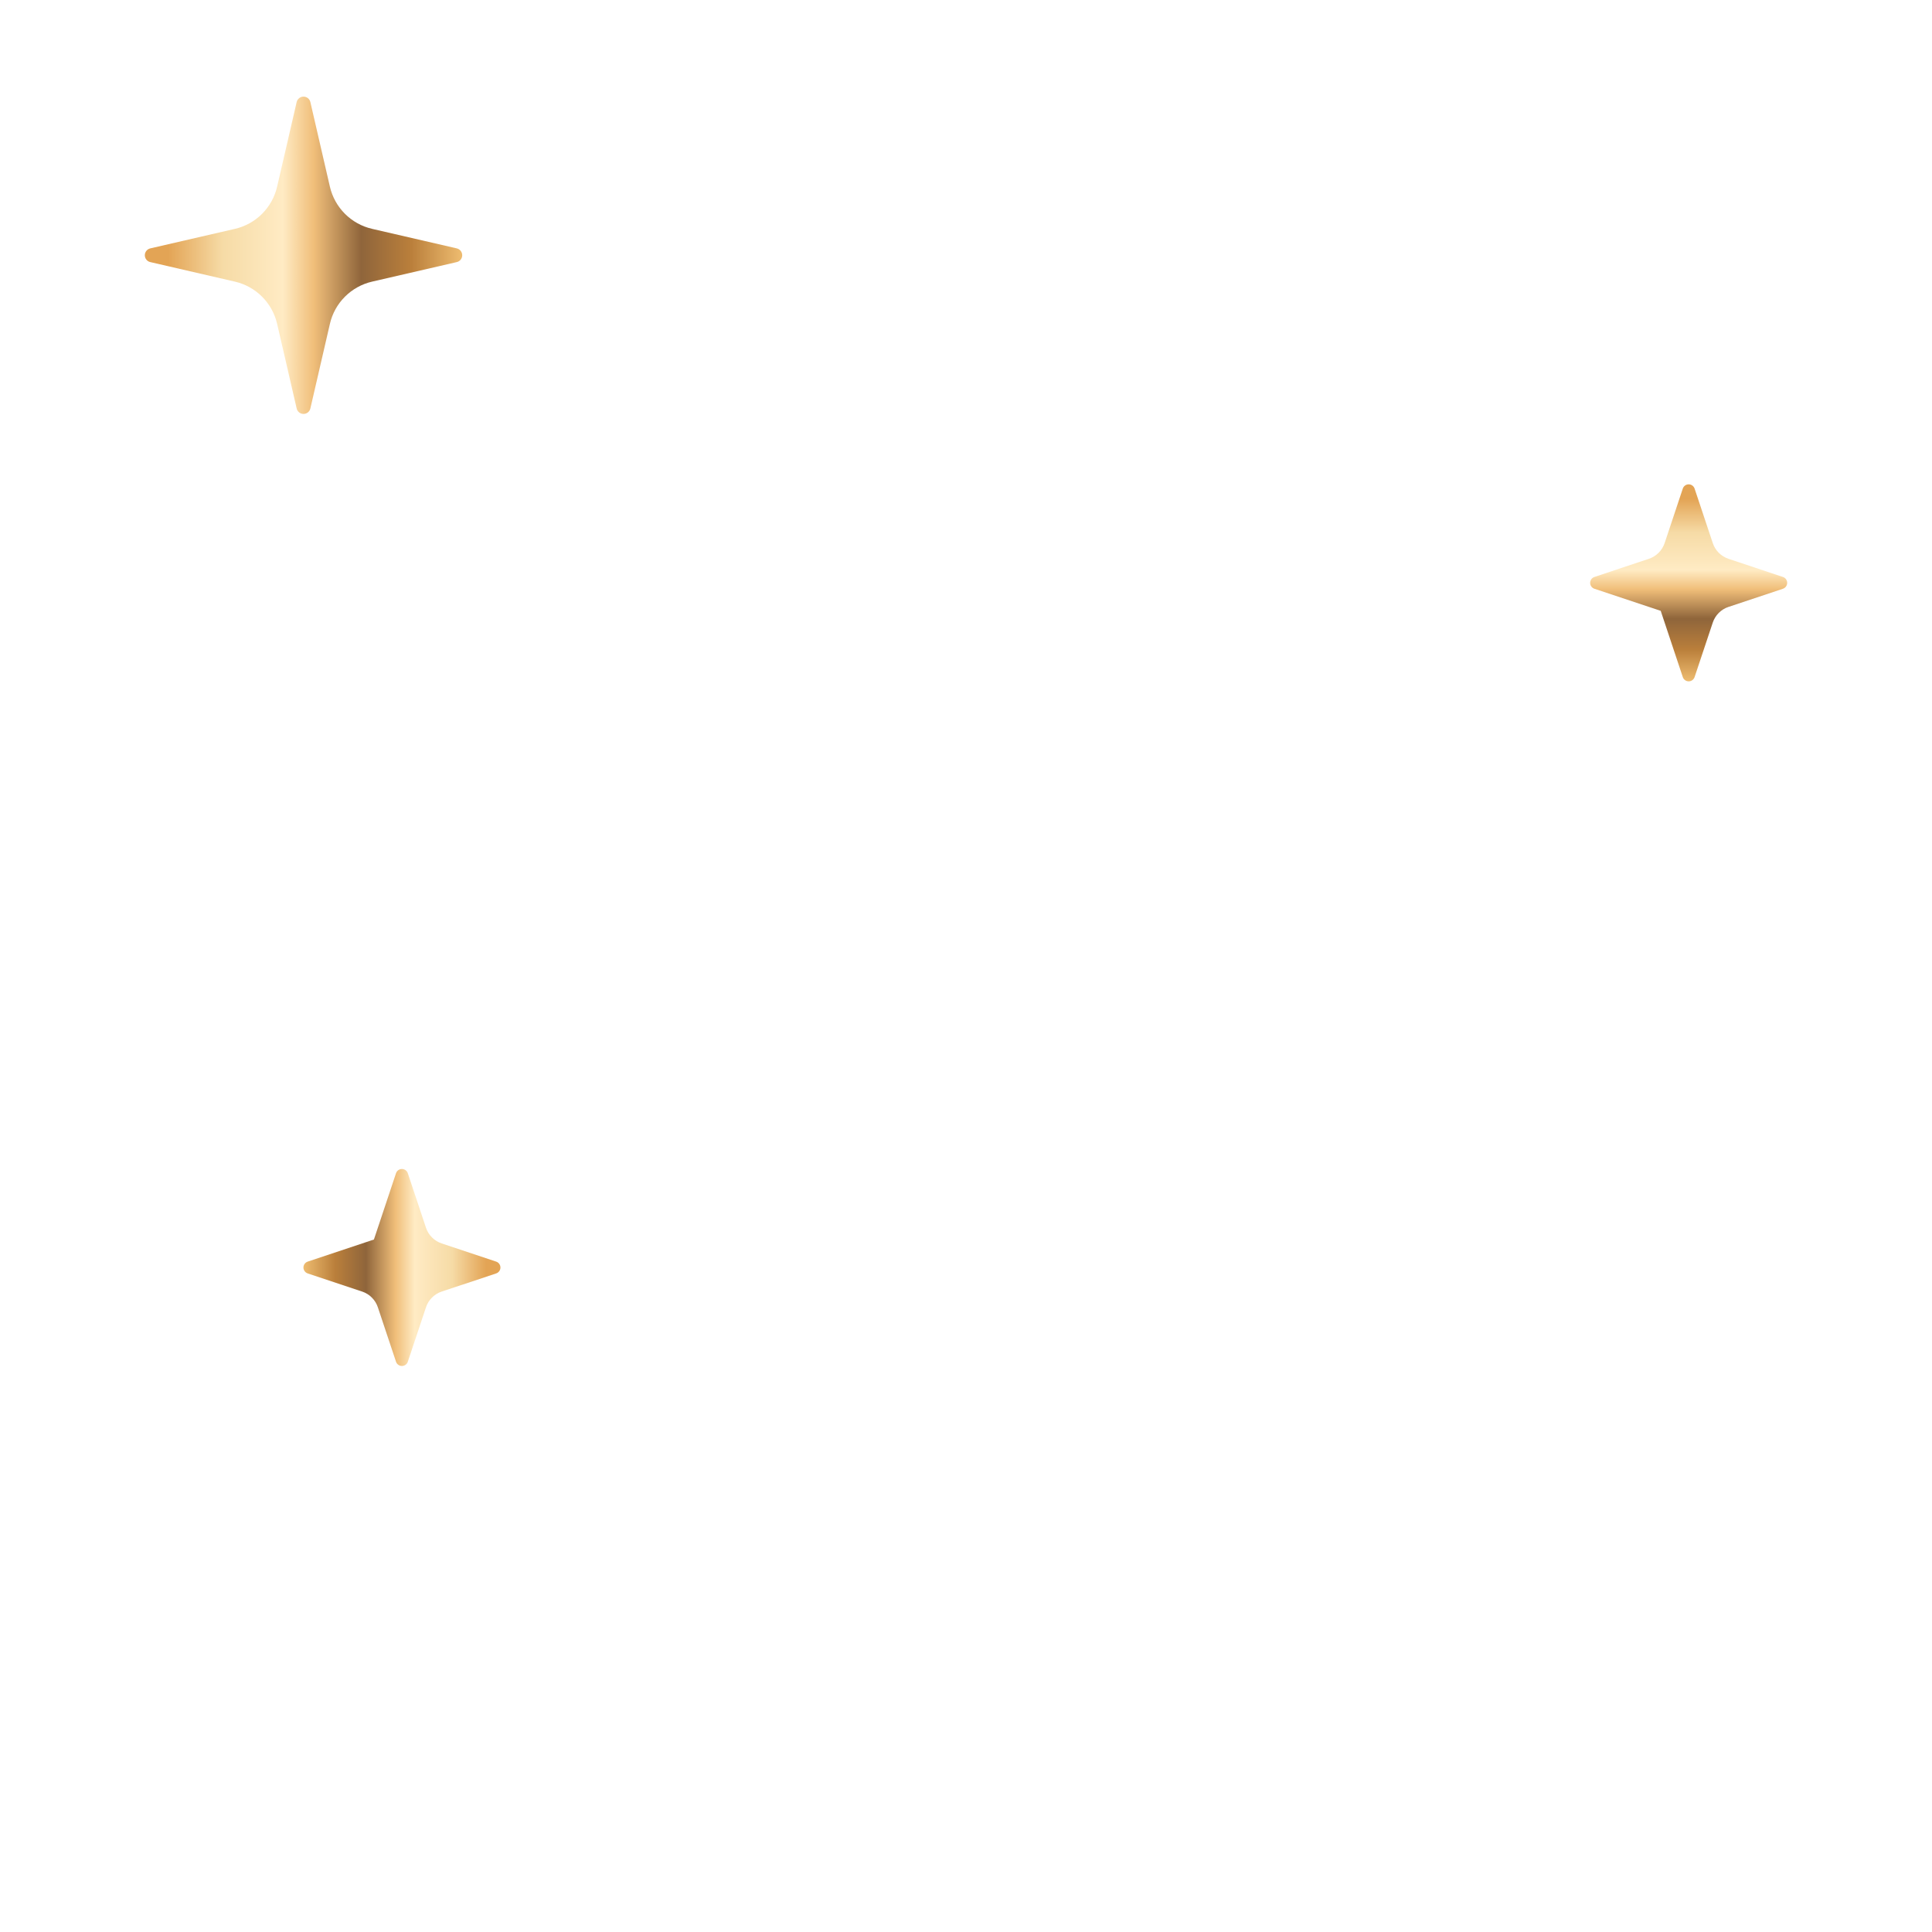
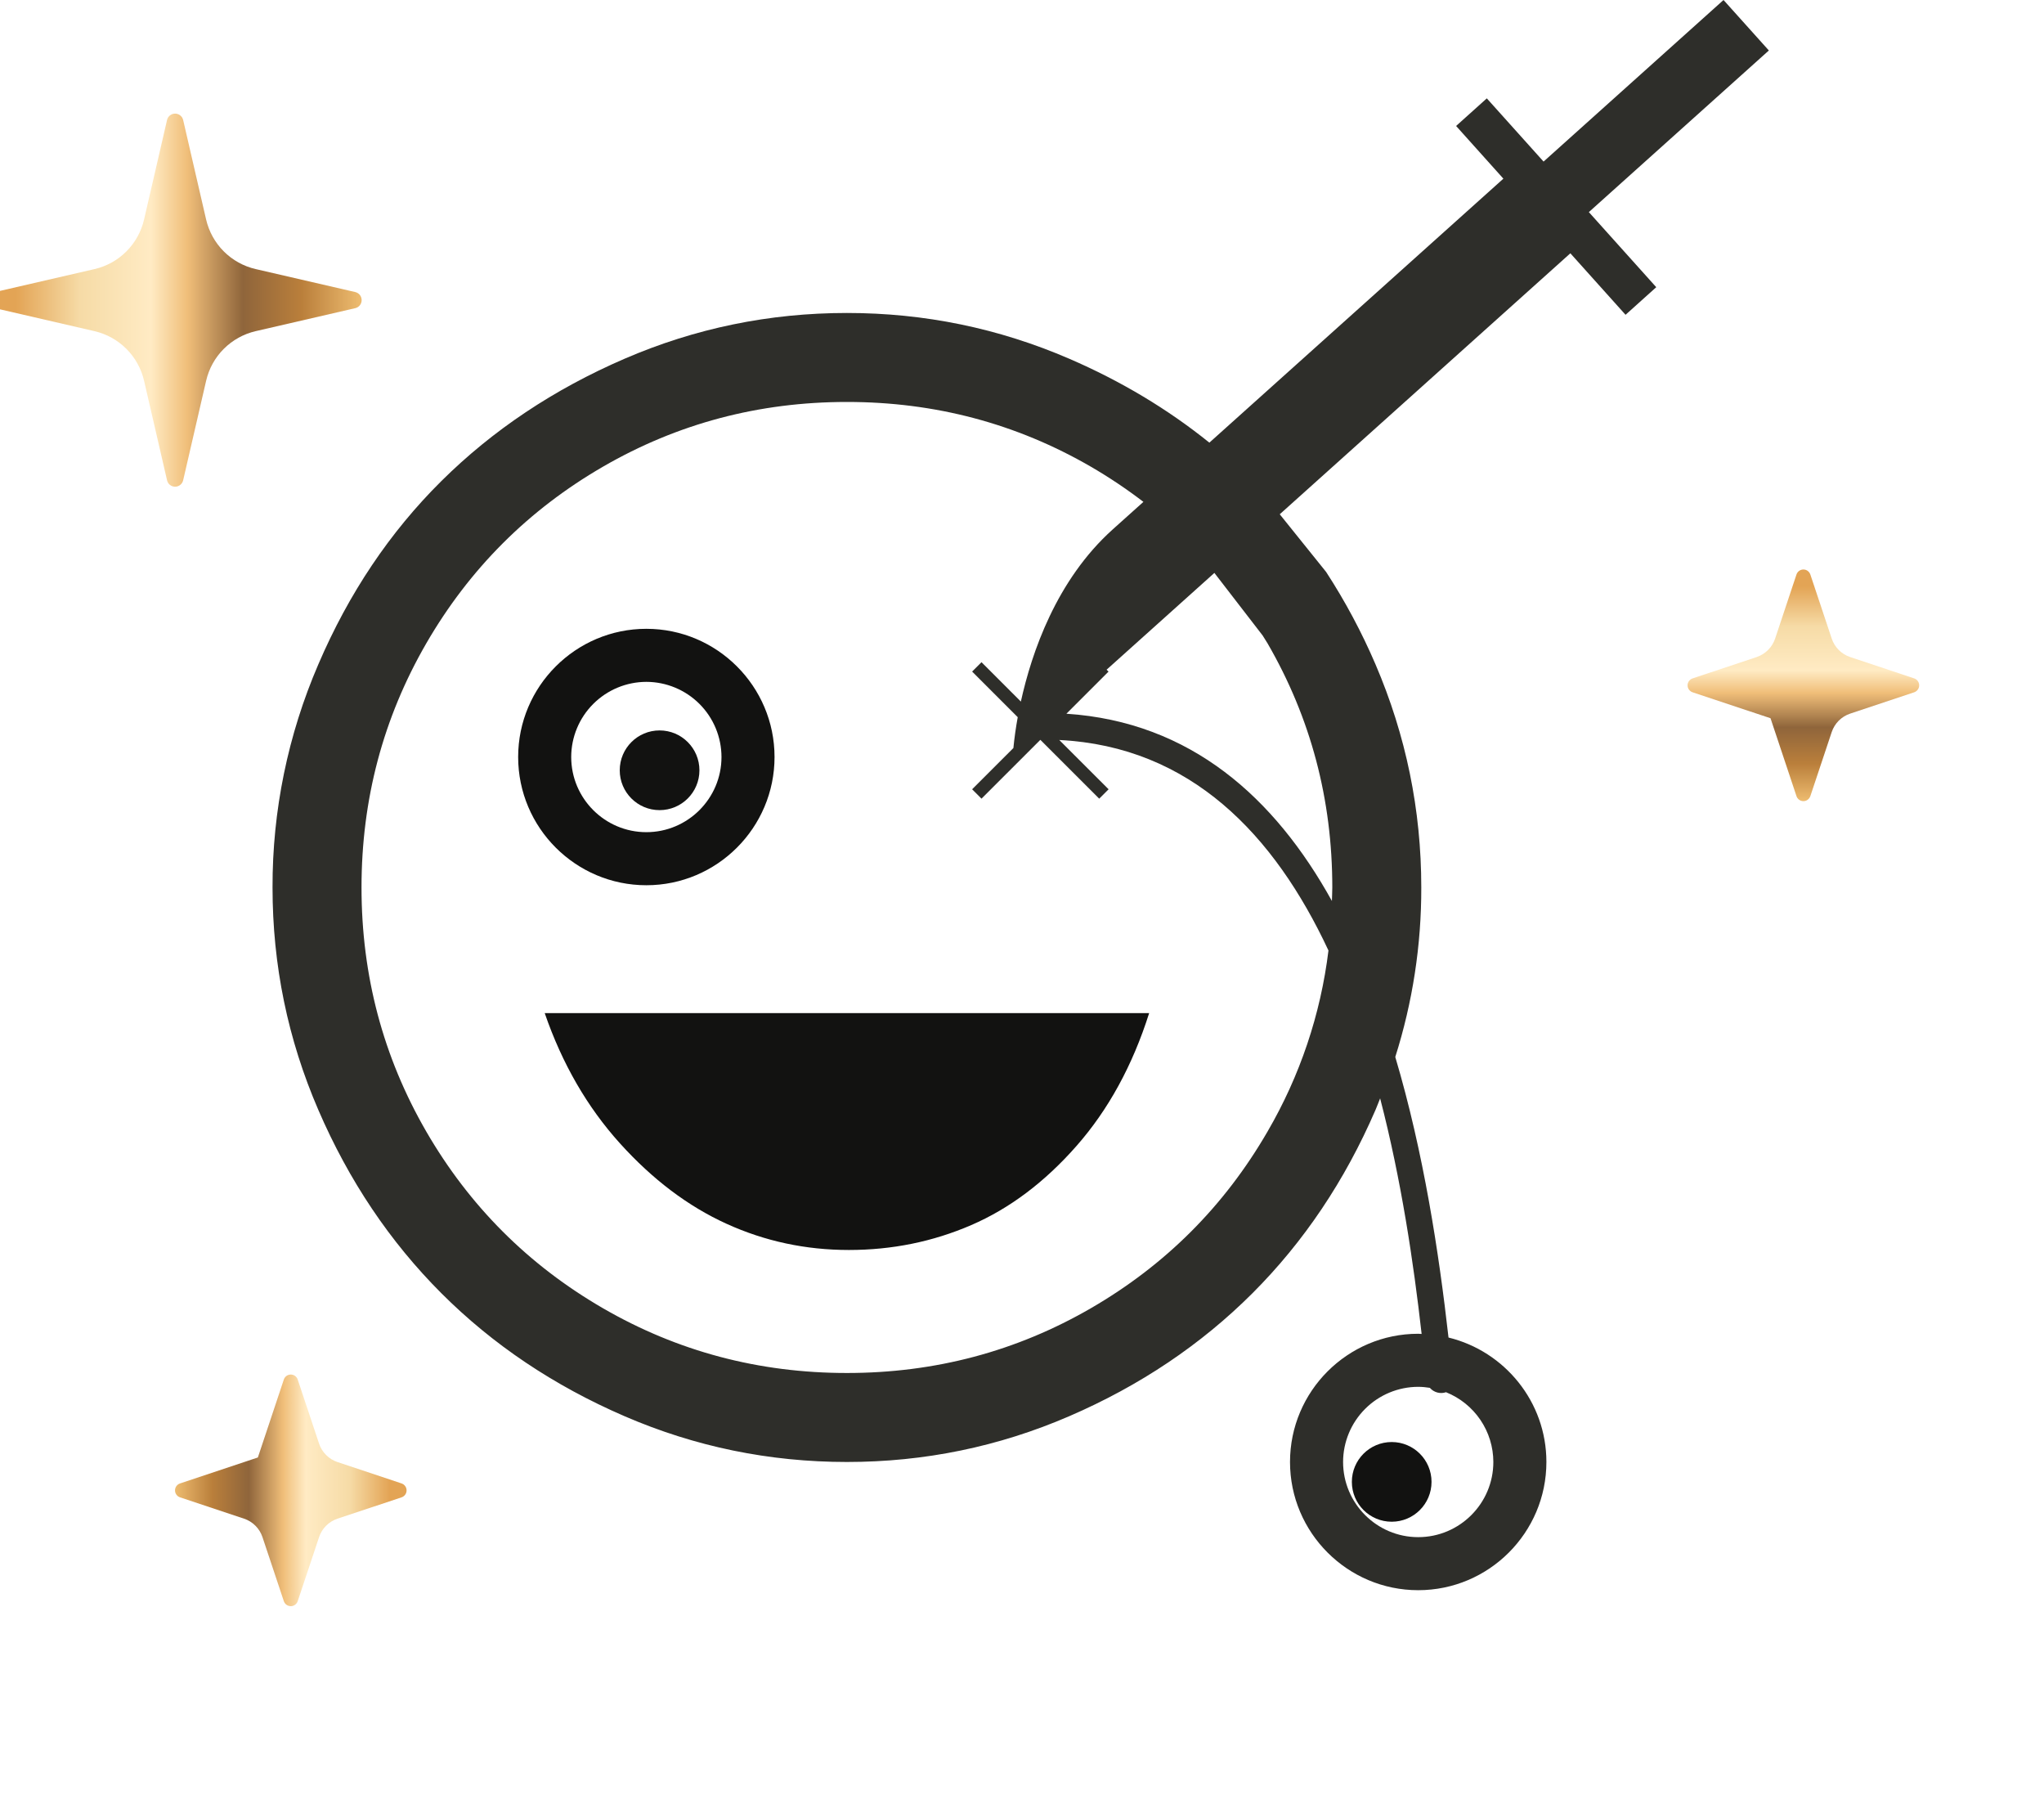
- <svg xmlns="http://www.w3.org/2000/svg" width="100" height="100" viewBox="0 0 100 100" fill="none">
-   <path d="M17.076 16.761C17.198 16.229 17.468 15.742 17.854 15.356C18.24 14.97 18.727 14.7 19.259 14.577L23.641 13.566C23.721 13.548 23.793 13.503 23.845 13.439C23.896 13.374 23.924 13.294 23.924 13.211C23.924 13.129 23.896 13.049 23.845 12.984C23.793 12.92 23.721 12.875 23.641 12.856L19.259 11.845C18.727 11.723 18.24 11.453 17.854 11.067C17.468 10.681 17.198 10.194 17.075 9.662L16.064 5.282C16.045 5.202 16 5.131 15.935 5.08C15.871 5.029 15.791 5.001 15.709 5.001C15.627 5.001 15.547 5.029 15.483 5.08C15.418 5.131 15.373 5.202 15.355 5.282L14.344 9.662C14.221 10.195 13.951 10.681 13.565 11.068C13.179 11.454 12.692 11.724 12.16 11.846L7.78 12.856C7.699 12.875 7.627 12.92 7.576 12.984C7.524 13.049 7.496 13.129 7.496 13.211C7.496 13.294 7.524 13.374 7.576 13.439C7.627 13.503 7.699 13.548 7.78 13.566L12.16 14.577C12.692 14.7 13.179 14.97 13.565 15.356C13.951 15.742 14.221 16.229 14.344 16.761L15.355 21.143C15.373 21.223 15.418 21.295 15.483 21.346C15.547 21.397 15.627 21.425 15.709 21.425C15.791 21.425 15.871 21.397 15.935 21.346C16 21.295 16.045 21.223 16.064 21.143L17.076 16.761Z" fill="url(#paint0_linear_3_2486)" />
-   <path d="M85.958 31.616L87.101 35.045C87.122 35.11 87.163 35.165 87.218 35.205C87.273 35.245 87.338 35.266 87.406 35.266C87.474 35.266 87.54 35.245 87.594 35.205C87.649 35.165 87.69 35.11 87.712 35.045L88.652 32.227C88.715 32.038 88.821 31.865 88.962 31.724C89.104 31.582 89.276 31.476 89.466 31.413L92.284 30.474C92.348 30.452 92.403 30.411 92.443 30.356C92.483 30.302 92.504 30.236 92.504 30.168C92.504 30.1 92.483 30.035 92.443 29.98C92.403 29.925 92.348 29.884 92.284 29.863L89.466 28.924C89.276 28.86 89.104 28.754 88.962 28.612C88.821 28.471 88.715 28.298 88.652 28.108L87.712 25.29C87.69 25.225 87.649 25.17 87.594 25.13C87.54 25.09 87.474 25.069 87.406 25.069C87.338 25.069 87.273 25.09 87.218 25.13C87.163 25.17 87.122 25.225 87.101 25.29L86.162 28.108C86.098 28.298 85.992 28.471 85.85 28.612C85.709 28.753 85.536 28.86 85.347 28.924L82.527 29.863C82.463 29.884 82.407 29.925 82.367 29.98C82.328 30.035 82.306 30.1 82.306 30.168C82.306 30.236 82.328 30.302 82.367 30.356C82.407 30.411 82.463 30.452 82.527 30.474L85.958 31.616Z" fill="url(#paint1_linear_3_2486)" />
-   <path d="M19.354 64.158L15.926 65.301C15.862 65.322 15.806 65.363 15.767 65.418C15.727 65.473 15.706 65.539 15.706 65.606C15.706 65.674 15.727 65.74 15.767 65.795C15.806 65.849 15.862 65.891 15.926 65.912L18.744 66.851C18.934 66.914 19.106 67.02 19.247 67.162C19.388 67.303 19.495 67.475 19.558 67.665L20.498 70.483C20.52 70.547 20.561 70.603 20.615 70.642C20.67 70.682 20.736 70.703 20.804 70.703C20.871 70.703 20.937 70.682 20.992 70.642C21.047 70.603 21.088 70.547 21.109 70.483L22.048 67.666C22.111 67.476 22.218 67.304 22.359 67.162C22.5 67.021 22.672 66.914 22.862 66.851L25.682 65.912C25.746 65.891 25.802 65.849 25.841 65.795C25.881 65.74 25.902 65.674 25.902 65.606C25.902 65.539 25.881 65.473 25.841 65.418C25.802 65.363 25.746 65.322 25.682 65.301L22.863 64.361C22.673 64.298 22.501 64.191 22.36 64.05C22.218 63.909 22.111 63.736 22.048 63.547L21.109 60.727C21.088 60.663 21.047 60.607 20.992 60.567C20.937 60.528 20.871 60.507 20.804 60.507C20.736 60.507 20.67 60.528 20.615 60.567C20.561 60.607 20.52 60.663 20.498 60.727L19.354 64.158Z" fill="url(#paint2_linear_3_2486)" />
+ <svg xmlns="http://www.w3.org/2000/svg" width="90" height="80" viewBox="0 0 90 80" fill="none">
+   <path d="M23.984 44.596C24.752 46.824 25.857 48.735 27.296 50.329C28.736 51.924 30.301 53.103 31.991 53.871C33.681 54.64 35.477 55.024 37.377 55.024C39.28 55.024 41.074 54.659 42.764 53.929C44.453 53.199 46 52.037 47.401 50.443C48.804 48.848 49.868 46.901 50.599 44.597L23.984 44.596ZM28.46 38.968C31.571 38.968 34.104 36.435 34.104 33.324C34.104 30.213 31.571 27.68 28.46 27.68C25.348 27.68 22.815 30.212 22.815 33.324C22.816 36.437 25.348 38.968 28.46 38.968ZM28.46 30.015C29.337 30.017 30.177 30.366 30.798 30.986C31.418 31.606 31.767 32.447 31.768 33.324C31.768 35.148 30.283 36.632 28.46 36.632C26.636 36.632 25.151 35.148 25.151 33.324C25.152 32.447 25.501 31.606 26.122 30.986C26.742 30.366 27.582 30.017 28.46 30.015Z" fill="#121211" />
+   <path d="M29.042 35.662C30.011 35.662 30.797 34.877 30.797 33.908C30.797 32.939 30.011 32.153 29.042 32.153C28.073 32.153 27.288 32.939 27.288 33.908C27.288 34.877 28.073 35.662 29.042 35.662Z" fill="#121211" />
+   <path d="M61.278 66.986C62.247 66.986 63.032 66.201 63.032 65.232C63.032 64.263 62.247 63.478 61.278 63.478C60.31 63.478 59.524 64.263 59.524 65.232C59.524 66.201 60.31 66.986 61.278 66.986Z" fill="#121211" />
+   <path d="M77.885 2.222L75.889 0L67.965 7.113L65.466 4.33L64.114 5.545L66.196 7.865L53.25 19.485C51.421 18.012 49.368 16.78 47.084 15.793C43.972 14.449 40.709 13.777 37.291 13.777C33.873 13.777 30.608 14.449 27.497 15.793C24.387 17.137 21.697 18.932 19.431 21.179C17.166 23.426 15.36 26.114 14.017 29.244C12.678 32.346 11.991 35.689 12 39.066C12 42.485 12.672 45.749 14.017 48.859C15.36 51.97 17.166 54.659 19.431 56.925C21.697 59.192 24.387 60.995 27.497 62.34C30.608 63.685 33.872 64.356 37.29 64.356C40.708 64.356 43.973 63.684 47.083 62.34C50.194 60.996 52.882 59.19 55.15 56.925C57.414 54.66 59.219 51.97 60.565 48.859C60.637 48.691 60.7 48.52 60.769 48.35C61.7 51.929 62.242 55.591 62.596 58.72C62.545 58.719 62.497 58.712 62.445 58.712C59.334 58.712 56.801 61.244 56.801 64.356C56.801 67.468 59.334 70 62.445 70C65.557 70 68.09 67.468 68.09 64.356C68.09 61.704 66.248 59.481 63.78 58.878C63.358 55.146 62.683 50.725 61.436 46.528C62.201 44.115 62.587 41.598 62.581 39.066C62.581 35.649 61.907 32.374 60.565 29.244C59.958 27.829 59.231 26.468 58.391 25.177L56.349 22.638L69.145 11.15L71.575 13.857L72.927 12.642L69.959 9.337L77.885 2.222ZM65.754 64.356C65.754 66.181 64.27 67.665 62.446 67.665C60.622 67.665 59.138 66.18 59.138 64.356C59.139 63.48 59.488 62.639 60.108 62.019C60.728 61.398 61.569 61.049 62.446 61.048C62.621 61.048 62.79 61.066 62.958 61.092C63.044 61.191 63.157 61.262 63.284 61.297C63.411 61.331 63.545 61.328 63.67 61.285C64.284 61.531 64.811 61.954 65.183 62.502C65.554 63.049 65.753 63.695 65.754 64.356ZM55.811 49.811C53.91 53.094 51.318 55.685 48.035 57.587C44.751 59.488 41.169 60.439 37.291 60.439C33.411 60.439 29.831 59.488 26.547 57.587C23.264 55.685 20.672 53.094 18.769 49.81C16.87 46.526 15.918 42.945 15.918 39.067C15.918 35.188 16.87 31.607 18.769 28.322C20.672 25.038 23.264 22.447 26.547 20.545C29.831 18.644 33.411 17.694 37.291 17.694C41.169 17.694 44.751 18.644 48.035 20.545C48.837 21.011 49.609 21.528 50.346 22.092L48.995 23.304C46.51 25.536 45.424 28.735 44.95 30.883L43.217 29.15L42.804 29.562L44.812 31.57C44.73 32.02 44.666 32.473 44.621 32.928L42.804 34.744L43.217 35.157L45.808 32.567L48.4 35.157L48.813 34.744L46.641 32.574C52.433 32.863 56.118 36.755 58.494 41.841C58.15 44.652 57.237 47.364 55.811 49.811ZM55.595 27.973C55.665 28.091 55.743 28.203 55.813 28.322C57.714 31.606 58.663 35.187 58.663 39.067C58.663 39.266 58.649 39.462 58.646 39.661C56.132 35.125 52.44 31.78 46.955 31.418L48.81 29.564L48.725 29.48L53.471 25.22L55.595 27.973Z" fill="#2E2E2A" />
+   <path d="M9.076 16.761C9.198 16.229 9.468 15.742 9.854 15.356C10.24 14.97 10.727 14.7 11.259 14.577L15.641 13.566C15.721 13.548 15.793 13.503 15.845 13.439C15.896 13.374 15.924 13.294 15.924 13.211C15.924 13.129 15.896 13.049 15.845 12.984C15.793 12.92 15.721 12.875 15.641 12.856L11.259 11.845C10.727 11.723 10.24 11.453 9.854 11.067C9.468 10.681 9.198 10.194 9.075 9.662L8.064 5.282C8.045 5.202 8 5.131 7.935 5.08C7.871 5.029 7.791 5.001 7.709 5.001C7.627 5.001 7.547 5.029 7.483 5.08C7.418 5.131 7.373 5.202 7.355 5.282L6.344 9.662C6.221 10.195 5.951 10.681 5.565 11.068C5.179 11.454 4.692 11.724 4.16 11.846L-0.22 12.856C-0.301 12.875 -0.373 12.92 -0.424 12.984C-0.476 13.049 -0.504 13.129 -0.504 13.211C-0.504 13.294 -0.476 13.374 -0.424 13.439C-0.373 13.503 -0.301 13.548 -0.22 13.566L4.16 14.577C4.692 14.7 5.179 14.97 5.565 15.356C5.951 15.742 6.221 16.229 6.344 16.761L7.355 21.143C7.373 21.223 7.418 21.295 7.483 21.346C7.547 21.397 7.627 21.425 7.709 21.425C7.791 21.425 7.871 21.397 7.935 21.346C8 21.295 8.045 21.223 8.064 21.143L9.076 16.761Z" fill="url(#paint0_linear_25_2015)" />
+   <path d="M77.958 31.616L79.101 35.045C79.122 35.11 79.163 35.165 79.218 35.205C79.273 35.245 79.338 35.266 79.406 35.266C79.474 35.266 79.54 35.245 79.594 35.205C79.649 35.165 79.69 35.11 79.712 35.045L80.652 32.227C80.715 32.038 80.821 31.865 80.962 31.724C81.104 31.582 81.276 31.476 81.466 31.413L84.284 30.474C84.348 30.452 84.403 30.411 84.443 30.356C84.483 30.302 84.504 30.236 84.504 30.168C84.504 30.1 84.483 30.035 84.443 29.98C84.403 29.925 84.348 29.884 84.284 29.863L81.466 28.924C81.276 28.86 81.104 28.754 80.962 28.612C80.821 28.471 80.715 28.298 80.652 28.108L79.712 25.29C79.69 25.225 79.649 25.17 79.594 25.13C79.54 25.09 79.474 25.069 79.406 25.069C79.338 25.069 79.273 25.09 79.218 25.13C79.163 25.17 79.122 25.225 79.101 25.29L78.162 28.108C78.098 28.298 77.992 28.471 77.85 28.612C77.709 28.753 77.536 28.86 77.347 28.924L74.527 29.863C74.463 29.884 74.407 29.925 74.367 29.98C74.328 30.035 74.306 30.1 74.306 30.168C74.306 30.236 74.328 30.302 74.367 30.356C74.407 30.411 74.463 30.452 74.527 30.474L77.958 31.616Z" fill="url(#paint1_linear_25_2015)" />
+   <path d="M11.354 64.158L7.926 65.301C7.862 65.322 7.806 65.363 7.767 65.418C7.727 65.473 7.706 65.539 7.706 65.606C7.706 65.674 7.727 65.74 7.767 65.795C7.806 65.849 7.862 65.891 7.926 65.912L10.744 66.851C10.934 66.914 11.106 67.02 11.247 67.162C11.388 67.303 11.495 67.475 11.558 67.665L12.498 70.483C12.52 70.547 12.56 70.603 12.615 70.642C12.67 70.682 12.736 70.703 12.804 70.703C12.871 70.703 12.937 70.682 12.992 70.642C13.047 70.603 13.088 70.547 13.109 70.483L14.048 67.666C14.111 67.476 14.217 67.304 14.359 67.162C14.5 67.021 14.672 66.914 14.862 66.851L17.682 65.912C17.746 65.891 17.802 65.849 17.841 65.795C17.881 65.74 17.902 65.674 17.902 65.606C17.902 65.539 17.881 65.473 17.841 65.418C17.802 65.363 17.746 65.322 17.682 65.301L14.863 64.361C14.673 64.298 14.501 64.191 14.36 64.05C14.218 63.909 14.111 63.736 14.048 63.547L13.109 60.727C13.088 60.663 13.047 60.607 12.992 60.567C12.937 60.528 12.871 60.507 12.804 60.507C12.736 60.507 12.67 60.528 12.615 60.567C12.56 60.607 12.52 60.663 12.498 60.727L11.354 64.158Z" fill="url(#paint2_linear_25_2015)" />
  <defs>
-     <linearGradient id="paint0_linear_3_2486" x1="7.496" y1="13.922" x2="23.924" y2="13.922" gradientUnits="userSpaceOnUse">
+     <linearGradient id="paint0_linear_25_2015" x1="-0.504" y1="13.922" x2="15.924" y2="13.922" gradientUnits="userSpaceOnUse">
      <stop offset="0.073" stop-color="#E3A455" />
      <stop offset="0.245" stop-color="#F6DBA6" />
      <stop offset="0.435" stop-color="#FFEBC4" />
      <stop offset="0.533" stop-color="#F0BE79" />
      <stop offset="0.682" stop-color="#8F653B" />
      <stop offset="0.839" stop-color="#BA7F3B" />
      <stop offset="1" stop-color="#EEBC70" />
    </linearGradient>
-     <linearGradient id="paint1_linear_3_2486" x1="86.965" y1="25.069" x2="86.965" y2="35.266" gradientUnits="userSpaceOnUse">
+     <linearGradient id="paint1_linear_25_2015" x1="78.965" y1="25.069" x2="78.965" y2="35.266" gradientUnits="userSpaceOnUse">
      <stop offset="0.073" stop-color="#E3A455" />
      <stop offset="0.245" stop-color="#F6DBA6" />
      <stop offset="0.435" stop-color="#FFEBC4" />
      <stop offset="0.533" stop-color="#F0BE79" />
      <stop offset="0.682" stop-color="#8F653B" />
      <stop offset="0.839" stop-color="#BA7F3B" />
      <stop offset="1" stop-color="#EEBC70" />
    </linearGradient>
-     <linearGradient id="paint2_linear_3_2486" x1="25.902" y1="65.164" x2="15.706" y2="65.164" gradientUnits="userSpaceOnUse">
+     <linearGradient id="paint2_linear_25_2015" x1="17.902" y1="65.164" x2="7.706" y2="65.164" gradientUnits="userSpaceOnUse">
      <stop offset="0.073" stop-color="#E3A455" />
      <stop offset="0.245" stop-color="#F6DBA6" />
      <stop offset="0.435" stop-color="#FFEBC4" />
      <stop offset="0.533" stop-color="#F0BE79" />
      <stop offset="0.682" stop-color="#8F653B" />
      <stop offset="0.839" stop-color="#BA7F3B" />
      <stop offset="1" stop-color="#EEBC70" />
    </linearGradient>
  </defs>
</svg>
